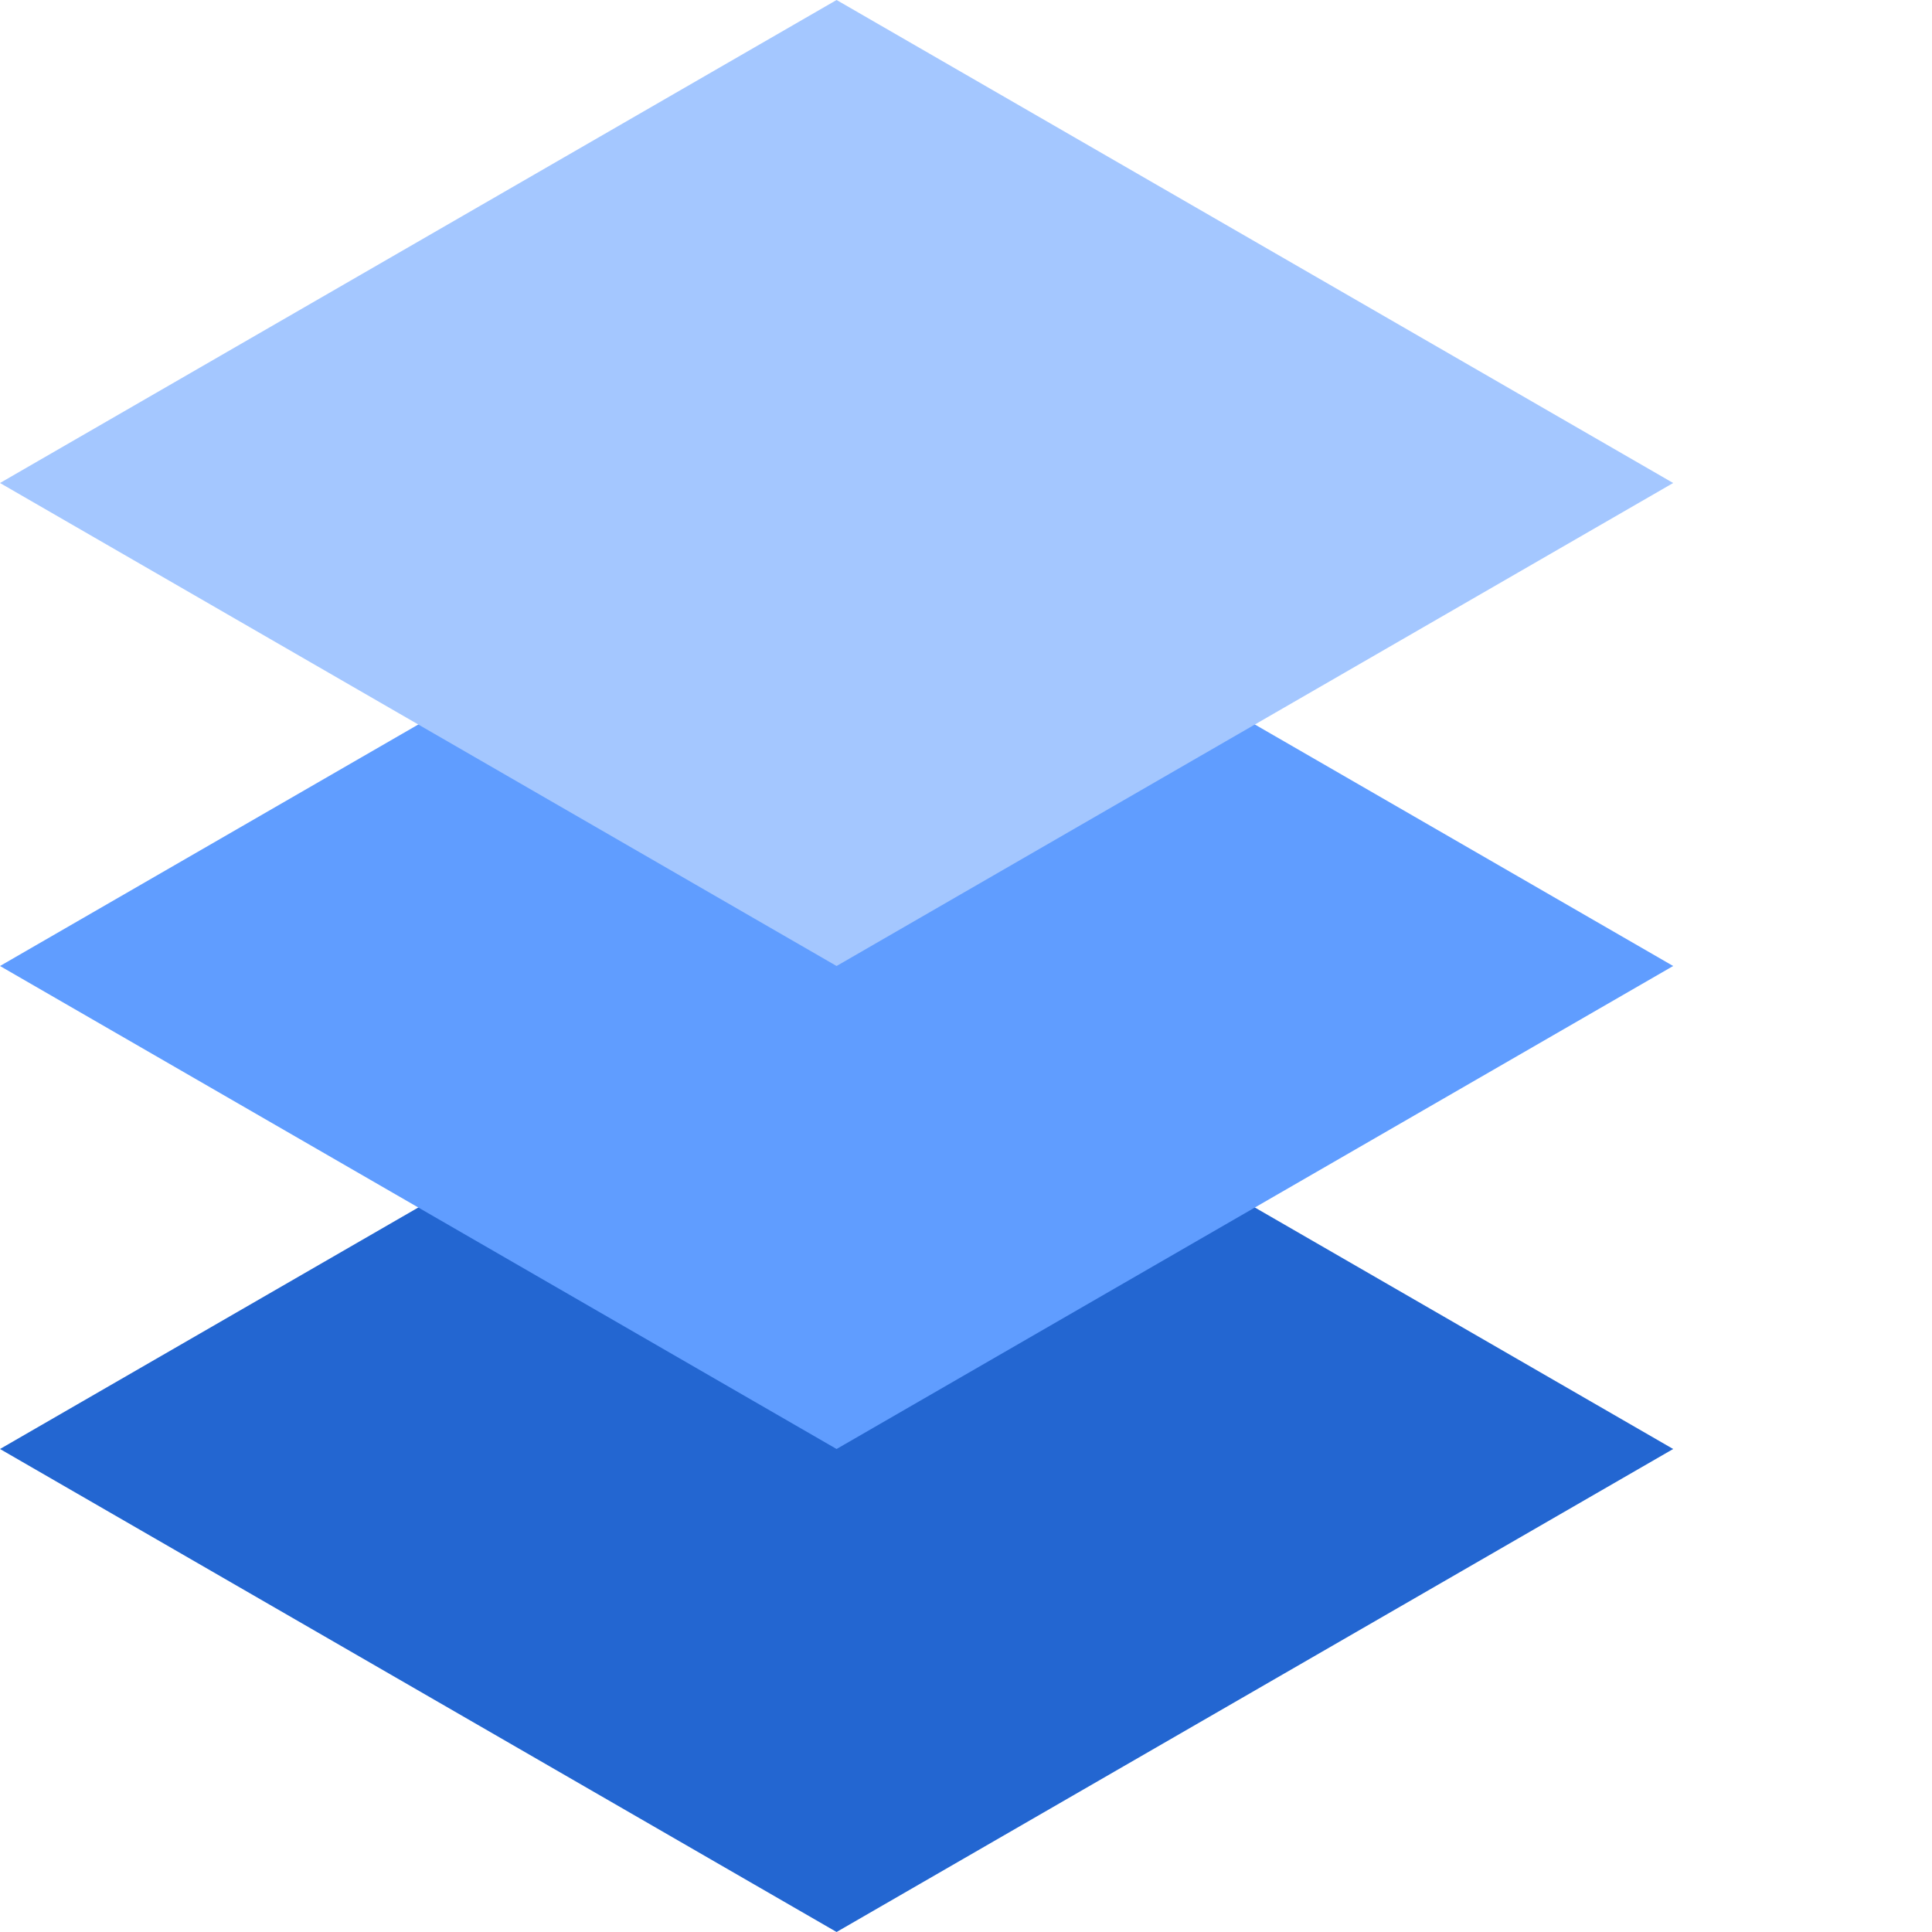
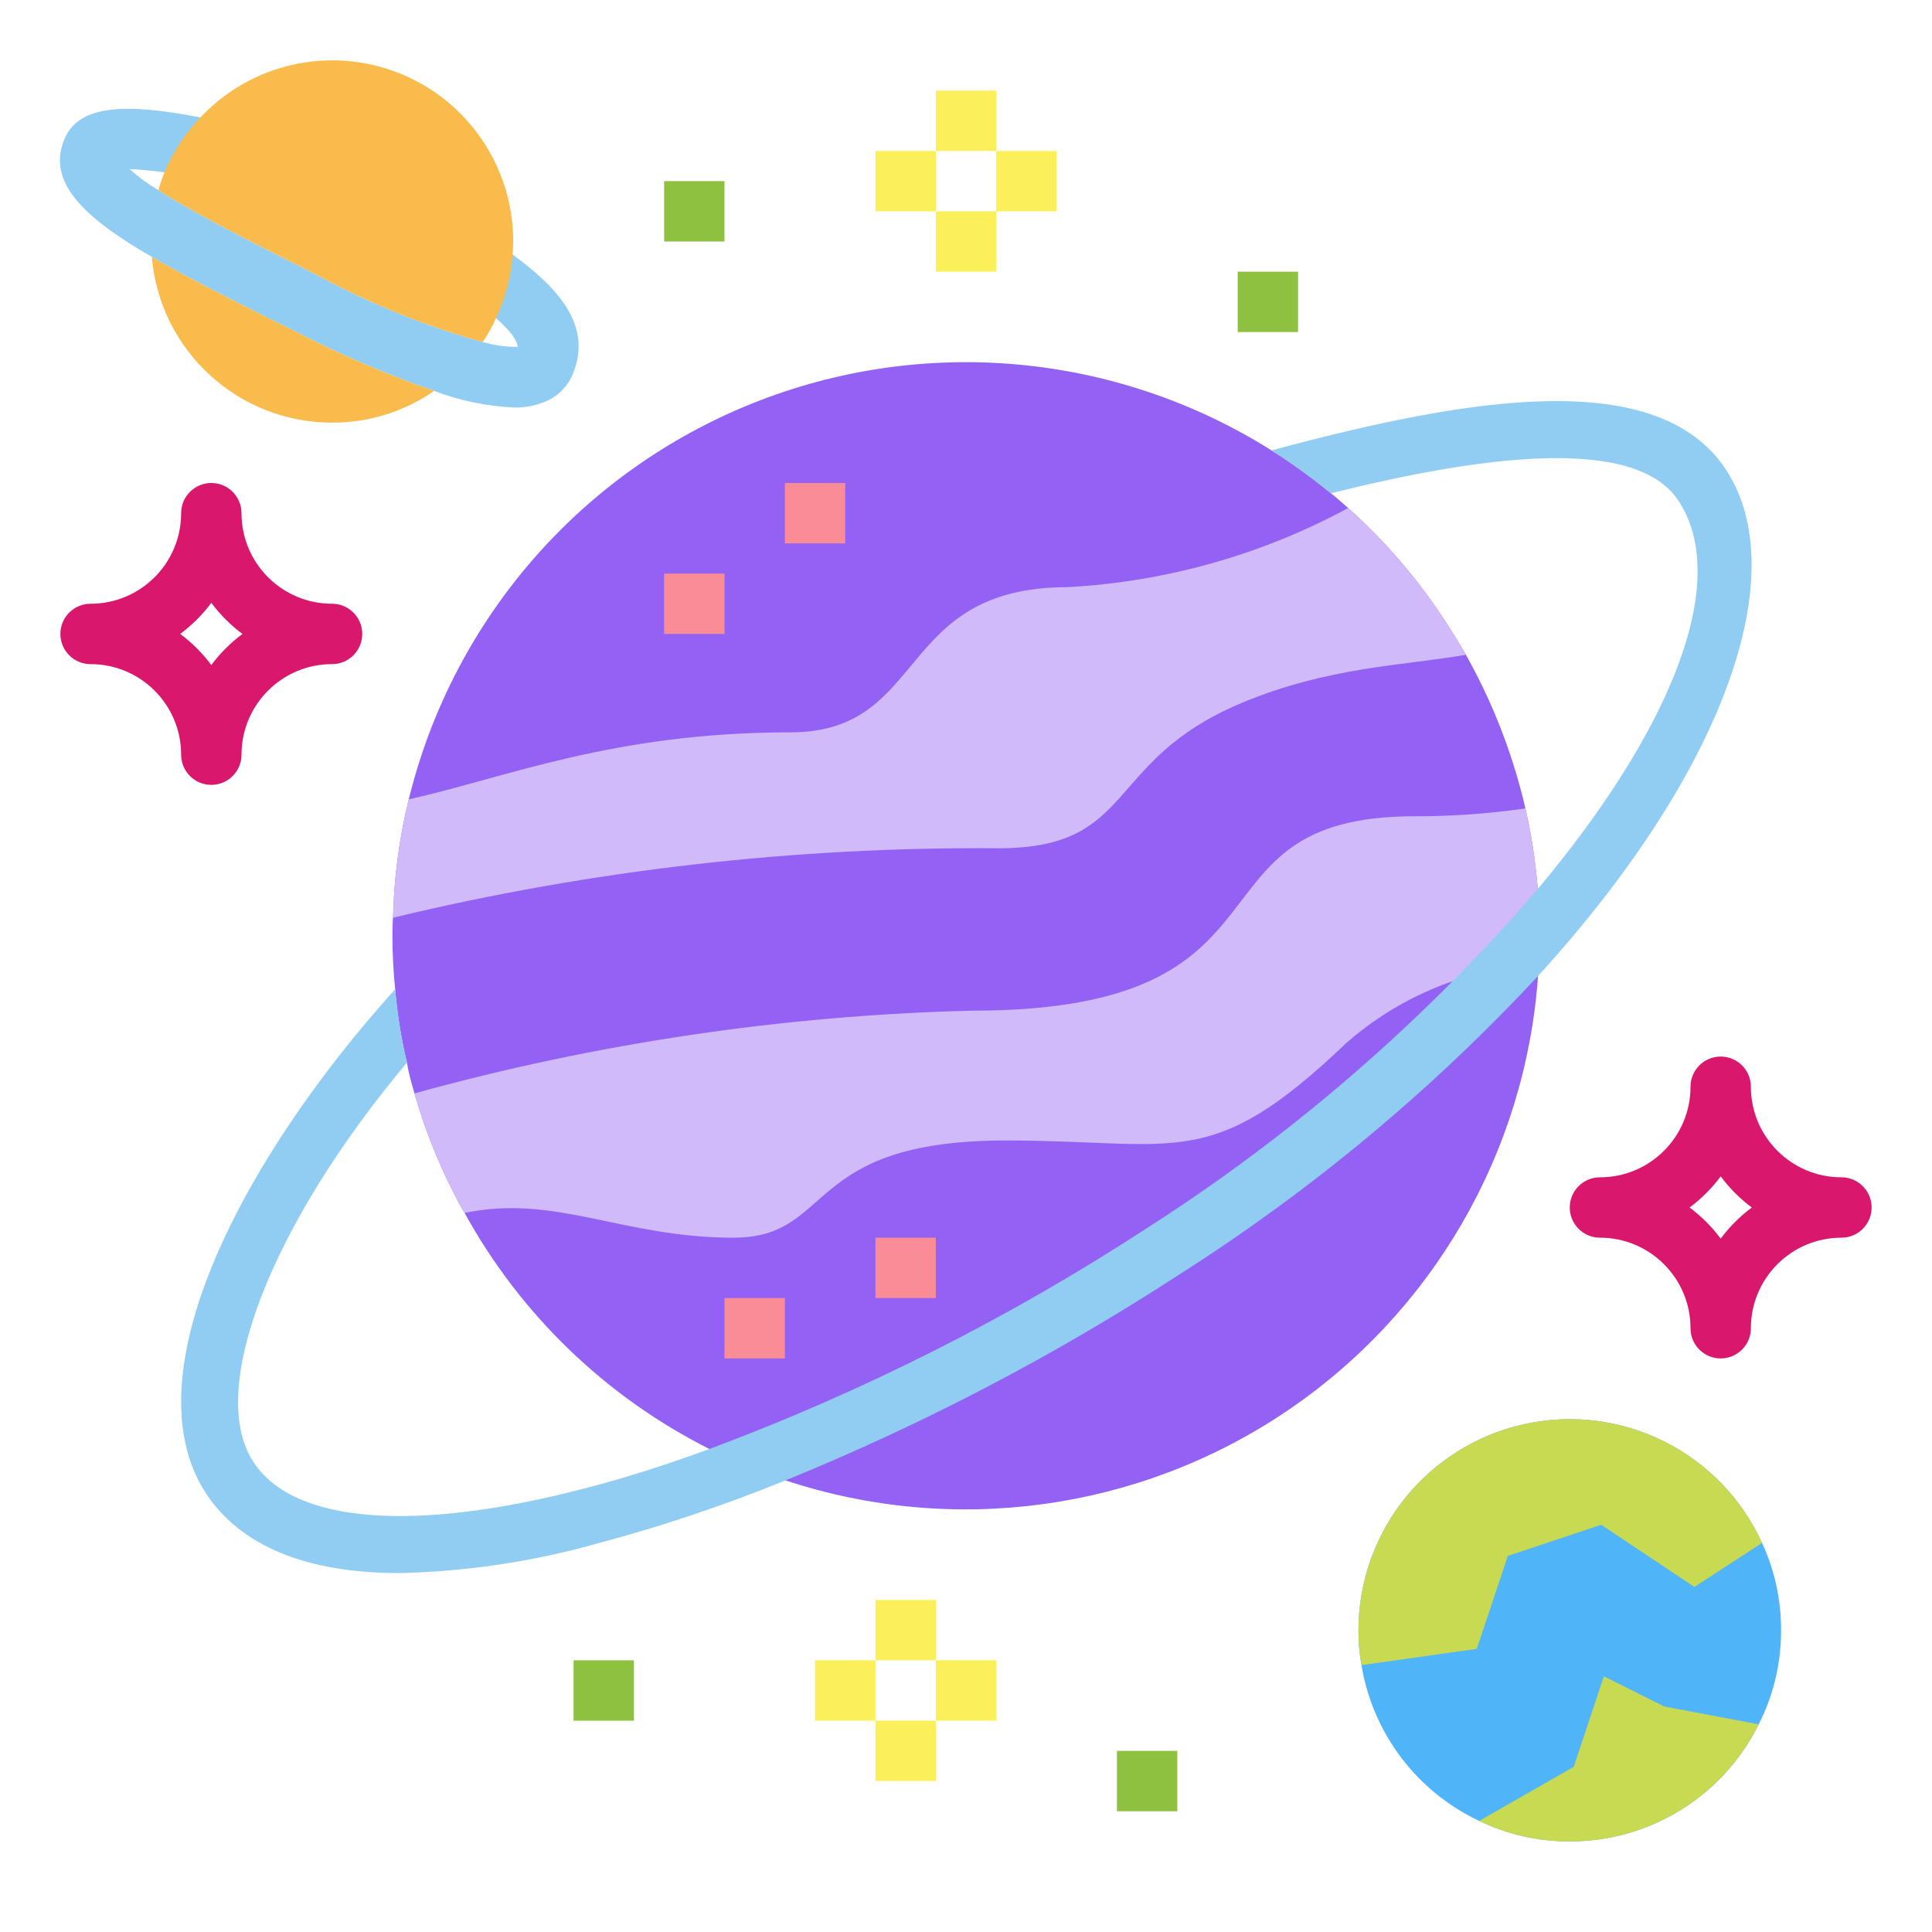
- <svg xmlns="http://www.w3.org/2000/svg" version="1.1" width="256" height="256" viewbox="0 0 949 256">
-   <path fill="#2366d1" d="M110.851 128L221.703 192L110.851 256L0 192Z" />
-   <path fill="#609dff" d="M110.851 64L221.703 128L110.851 192L0 128Z" />
-   <path fill="#a4c7ff" d="M110.851 0L221.703 64L110.851 128L0 64Z" />
+ <svg xmlns="http://www.w3.org/2000/svg" height="512" viewBox="0 0 64 64" width="512">
+   <g id="flat">
+     <path d="m51 31c0 .17 0 .33-.01.5-.01.15-.01.29-.02.44 0 .13-.01.26-.02.39a19.012 19.012 0 0 1 -24.93 16.71 19.91 19.91 0 0 1 -2.52-1.04 19.007 19.007 0 0 1 -8.11-7.82c-.13-.21-.24-.42-.35-.64a18.342 18.342 0 0 1 -1.31-3.32l-.12-.42c-.05-.2-.1-.4-.13-.6a16.2 16.2 0 0 1 -.39-2.43 17.192 17.192 0 0 1 -.09-1.77c0-.15 0-.3.01-.45a.757.757 0 0 1 .01-.15 18.063 18.063 0 0 1 .52-3.92l.03-.12a19 19 0 0 1 28.55-11.44c.47.29.92.61 1.36.94.21.16.41.32.61.48s.38.32.57.49a18.692 18.692 0 0 1 3.39 4.02q.27.42.51.84a19.31 19.31 0 0 1 1.91 4.83c.02.09.04.17.06.26a18.1 18.1 0 0 1 .41 2.67c.04.51.06 1.03.06 1.55z" fill="#9362f5" />
+     <path d="m59 54a6.8 6.8 0 0 1 -.74 3.12 6.974 6.974 0 0 1 -6.26 3.88 6.844 6.844 0 0 1 -3-.68 6.957 6.957 0 0 1 -3.9-5.16 6.336 6.336 0 0 1 -.1-1.16 7 7 0 0 1 13.37-2.89 6.822 6.822 0 0 1 .63 2.89z" fill="#50b4f8" />
+     <path d="m58.37 51.11-2.24 1.46-3.09-2.06-3.09 1.03-1.03 3.08-3.82.54a6.336 6.336 0 0 1 -.1-1.16 7 7 0 0 1 13.37-2.89z" fill="#c8d952" />
+     <path d="m58.26 57.12a6.974 6.974 0 0 1 -6.26 3.88 6.844 6.844 0 0 1 -3-.68l3.13-1.79 1-3 2 1z" fill="#c8d952" />
+     <path d="m48.56 21.69c-2.05.36-4.55.39-7.44 1.6-4.59 1.93-3.45 4.81-8.05 4.81a82.9 82.9 0 0 0 -20.05 2.3 18.063 18.063 0 0 1 .52-3.92c3.23-.72 6.77-2.22 12.64-2.22 4.59 0 3.45-4.81 9.19-4.81a22.044 22.044 0 0 0 9.29-2.62 18.692 18.692 0 0 1 3.39 4.02q.27.42.51.84z" fill="#d0bafa" />
+     <path d="m51 31c0 .17 0 .33-.01.5-.01.15-.01.29-.02.44a10.58 10.58 0 0 0 -6.37 2.61c-4.51 4.3-5.53 3.23-11.28 3.23-6.78 0-5.65 3.22-9.03 3.22-3.67 0-5.88-1.45-8.9-.82-.13-.21-.24-.42-.35-.64a18.342 18.342 0 0 1 -1.31-3.32 76.439 76.439 0 0 1 18.46-2.74c11.29 0 6.77-6.44 14.67-6.44a25.217 25.217 0 0 0 3.67-.26 18.1 18.1 0 0 1 .41 2.67c.04.51.06 1.03.06 1.55z" fill="#d0bafa" />
+     <path d="m22 19h2v2h-2z" fill="#f98c96" />
+     <path d="m26 16h2v2h-2z" fill="#f98c96" />
+     <path d="m61 39a3 3 0 0 1 -3-3 1 1 0 0 0 -2 0 3 3 0 0 1 -3 3 1 1 0 0 0 0 2 3 3 0 0 1 3 3 1 1 0 0 0 2 0 3 3 0 0 1 3-3 1 1 0 0 0 0-2zm-4 2.031a4.988 4.988 0 0 0 -1.031-1.031 4.988 4.988 0 0 0 1.031-1.031 4.988 4.988 0 0 0 1.031 1.031 4.988 4.988 0 0 0 -1.031 1.031z" fill="#d9176c" />
+     <path d="m11 20a3 3 0 0 1 -3-3 1 1 0 0 0 -2 0 3 3 0 0 1 -3 3 1 1 0 0 0 0 2 3 3 0 0 1 3 3 1 1 0 0 0 2 0 3 3 0 0 1 3-3 1 1 0 0 0 0-2zm-4 2.031a4.988 4.988 0 0 0 -1.031-1.031 4.988 4.988 0 0 0 1.031-1.031 4.988 4.988 0 0 0 1.031 1.031 4.988 4.988 0 0 0 -1.031 1.031z" fill="#d9176c" />
+     <path d="m24 43h2v2h-2z" fill="#f98c96" />
+     <path d="m29 41h2v2h-2z" fill="#f98c96" />
+     <g fill="#fcf05a">
+       <path d="m31 3h2v2h-2z" />
+       <path d="m31 7h2v2h-2z" />
+       <path d="m29 5h2v2h-2z" />
+       <path d="m33 5h2v2h-2z" />
+       <path d="m29 53h2v2h-2z" />
+       <path d="m29 57h2v2h-2z" />
+       <path d="m27 55h2v2h-2z" />
+       <path d="m31 55h2v2h-2z" />
+     </g>
+     <path d="m22 6h2v2h-2z" fill="#8ec13f" />
+     <path d="m41 9h2v2h-2z" fill="#8ec13f" />
+     <path d="m19 55h2v2h-2z" fill="#8ec13f" />
+     <path d="m37 58h2v2h-2z" fill="#8ec13f" />
+     <path d="m50.95 32.33a60.85 60.85 0 0 1 -11.87 9.88 77.5 77.5 0 0 1 -13.06 6.83 51.889 51.889 0 0 1 -6.16 2.07 26.421 26.421 0 0 1 -6.63 1c-3.09 0-5.27-.9-6.42-2.66-2.54-3.94 1.27-11.13 6.28-16.68a16.2 16.2 0 0 0 .39 2.43c-4.48 5.34-6.65 10.83-5.09 13.22 1.32 2.05 5.33 2.36 11 .88 1.32-.34 2.69-.78 4.11-1.3a73.812 73.812 0 0 0 14.56-7.36 59.045 59.045 0 0 0 12.88-11.19c4.38-5.22 6.42-10.16 4.67-12.85-1.46-2.25-6.78-1.44-11.52-.26-.2-.16-.4-.32-.61-.48-.44-.33-.89-.65-1.36-.94 6.6-1.78 12.83-2.79 15.07.66 2.21 3.41-.01 9.92-6.24 16.75z" fill="#91cdf2" />
+     <path d="m16.98 8.43c-.11-.08-.23-.17-.35-.25l-1.15 1.64c.38.27.7.51.95.72.46.4.7.72.72.95a4.051 4.051 0 0 1 -1.16-.16 26.419 26.419 0 0 1 -5.49-2.22l-.53-.27c-1.55-.78-3.48-1.74-4.72-2.54a5.851 5.851 0 0 1 -.96-.7c.26.01.63.04 1.16.11.38.06.83.15 1.39.27l.43-1.96c-.22-.05-.43-.09-.63-.13-2.76-.54-4.08-.32-4.51.73-.58 1.41.63 2.58 2.9 3.89 1.11.65 2.49 1.34 4.04 2.12l.54.26a34.749 34.749 0 0 0 4.77 2.06 8.621 8.621 0 0 0 2.65.55 2.554 2.554 0 0 0 .94-.16 1.684 1.684 0 0 0 1.01-.96c.66-1.62-.52-2.86-2-3.95z" fill="#91cdf2" />
+     <path d="m9.61 10.89a34.749 34.749 0 0 0 4.77 2.06 5.887 5.887 0 0 1 -3.38 1.05 5.991 5.991 0 0 1 -5.97-5.49c1.11.65 2.49 1.34 4.04 2.12z" fill="#f9bb4b" />
+     <path d="m17 8c0 .15-.01.29-.02.43a5.725 5.725 0 0 1 -.55 2.11 4.688 4.688 0 0 1 -.44.79 26.419 26.419 0 0 1 -5.49-2.22l-.53-.27c-1.55-.78-3.48-1.74-4.72-2.54a4.1 4.1 0 0 1 .2-.59 5.852 5.852 0 0 1 1.19-1.82 5.992 5.992 0 0 1 10.36 4.11z" fill="#f9bb4b" />
+   </g>
</svg>
